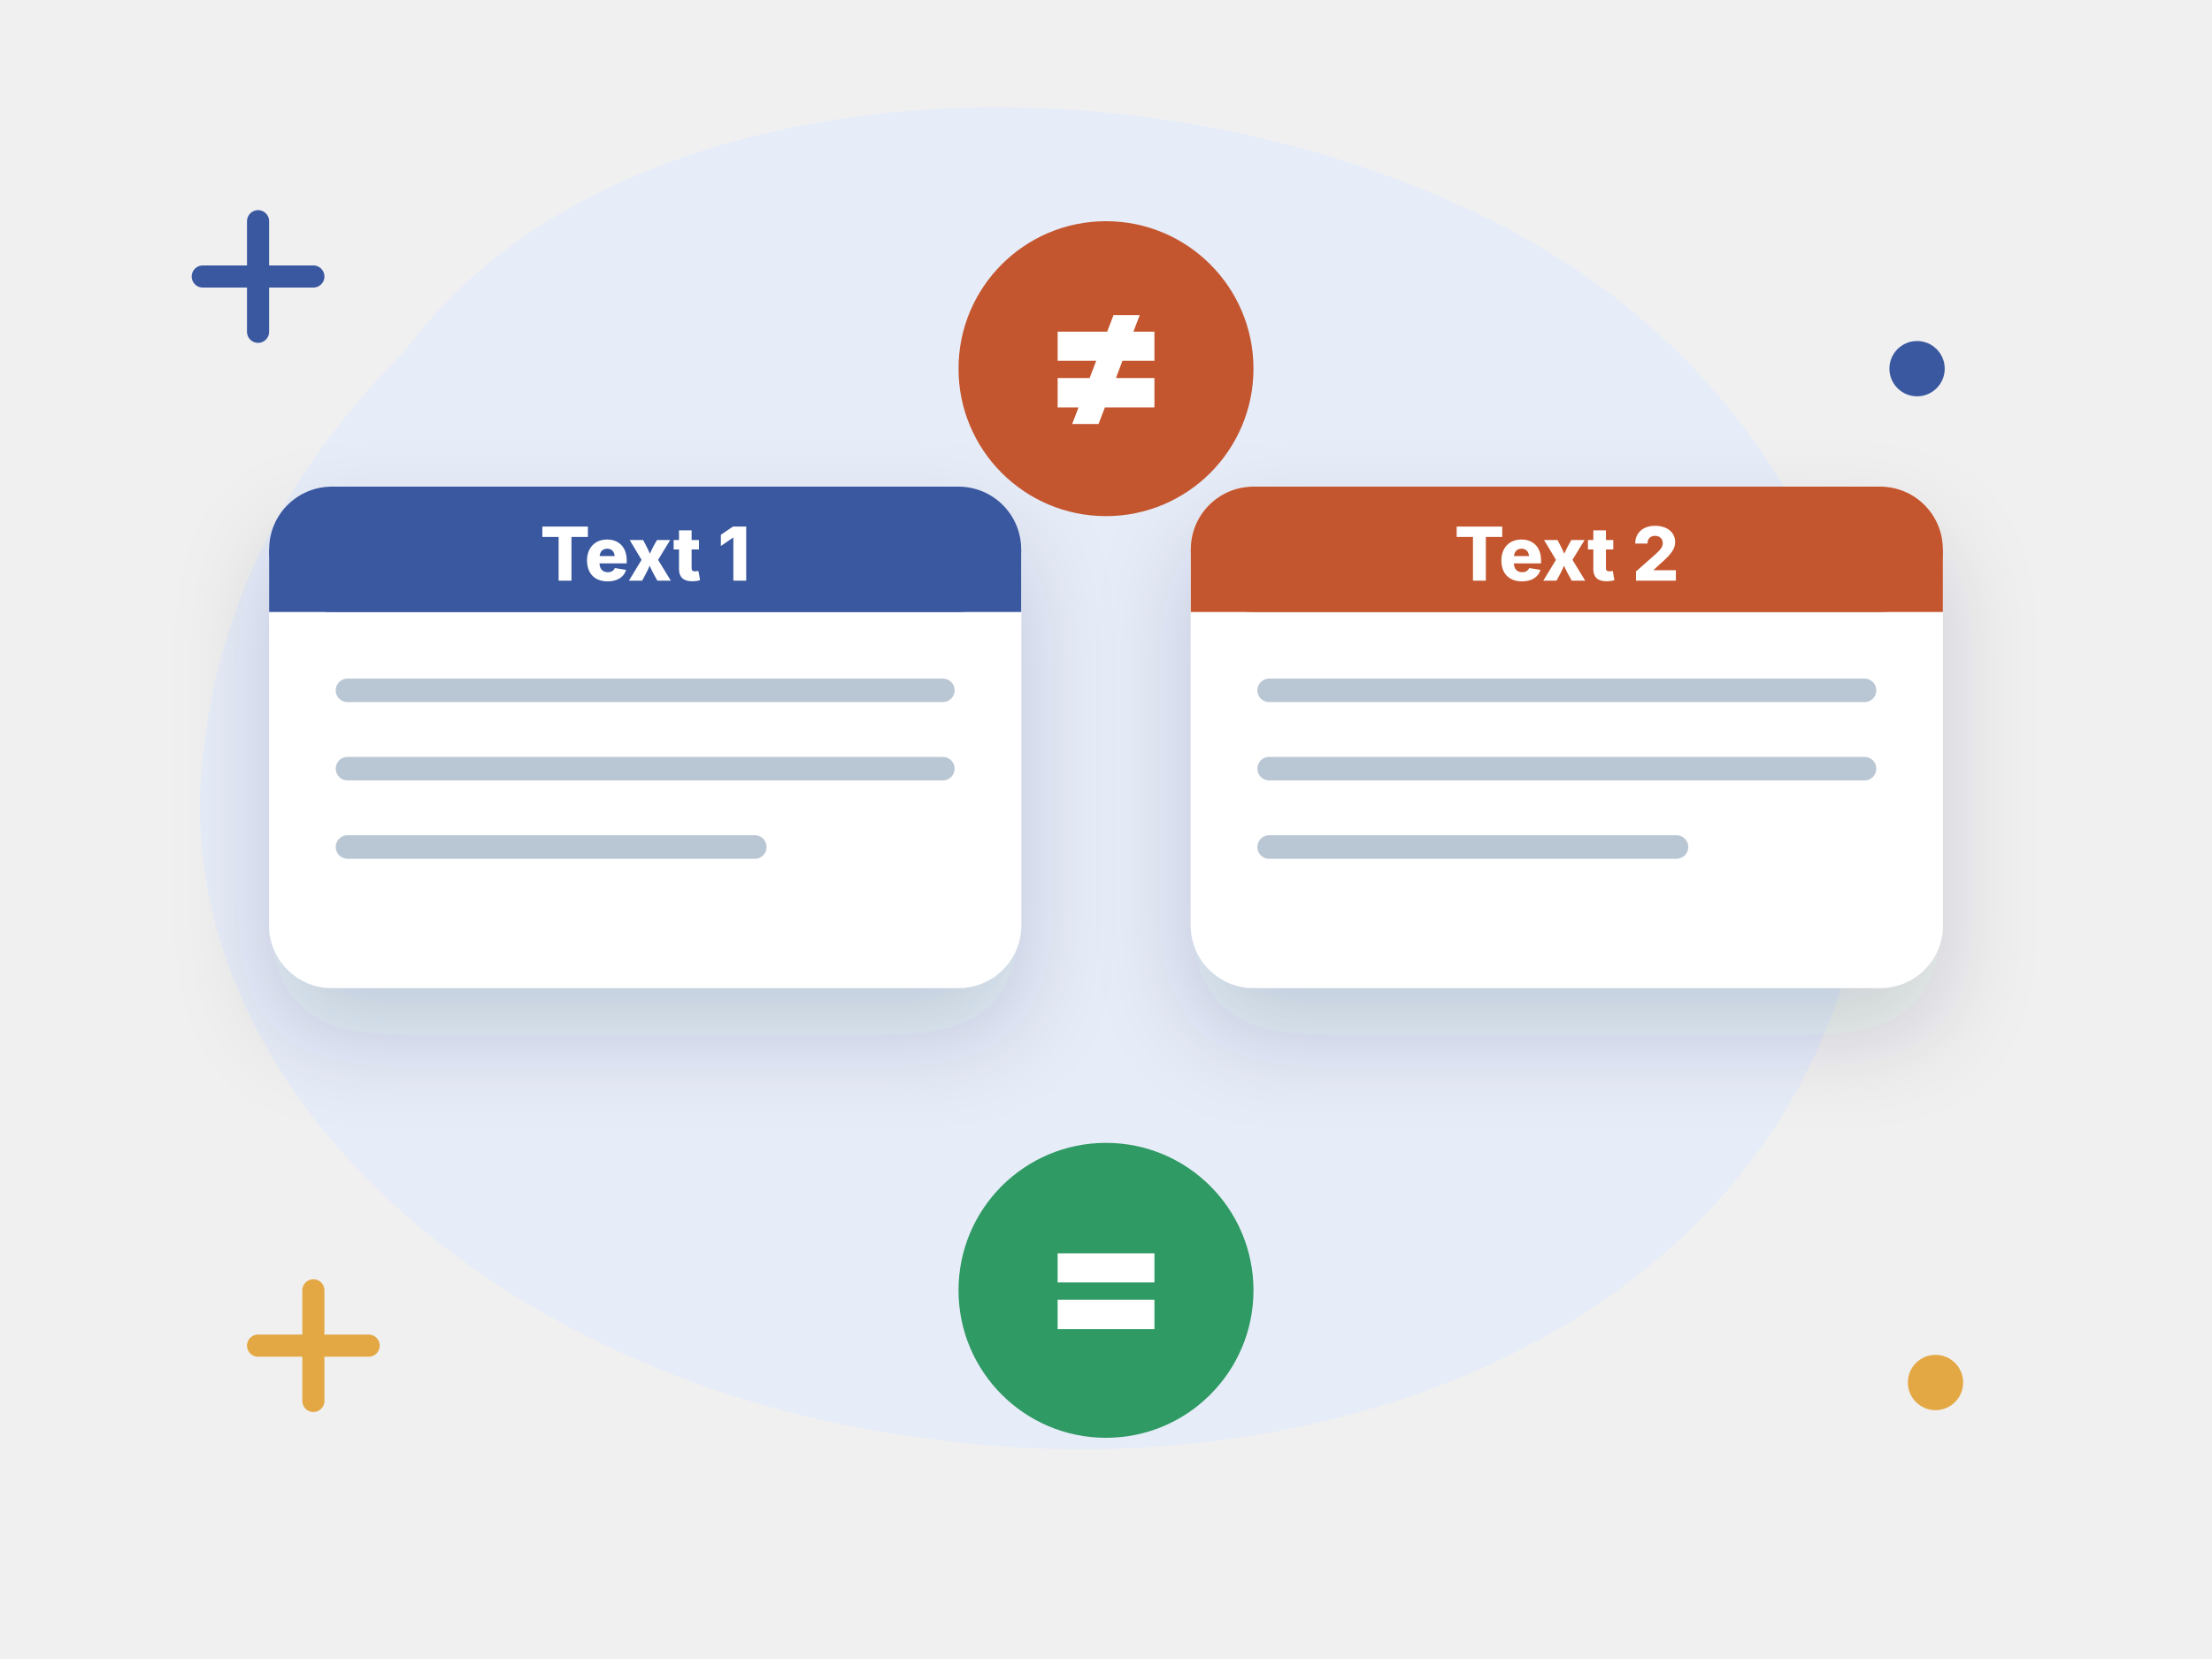
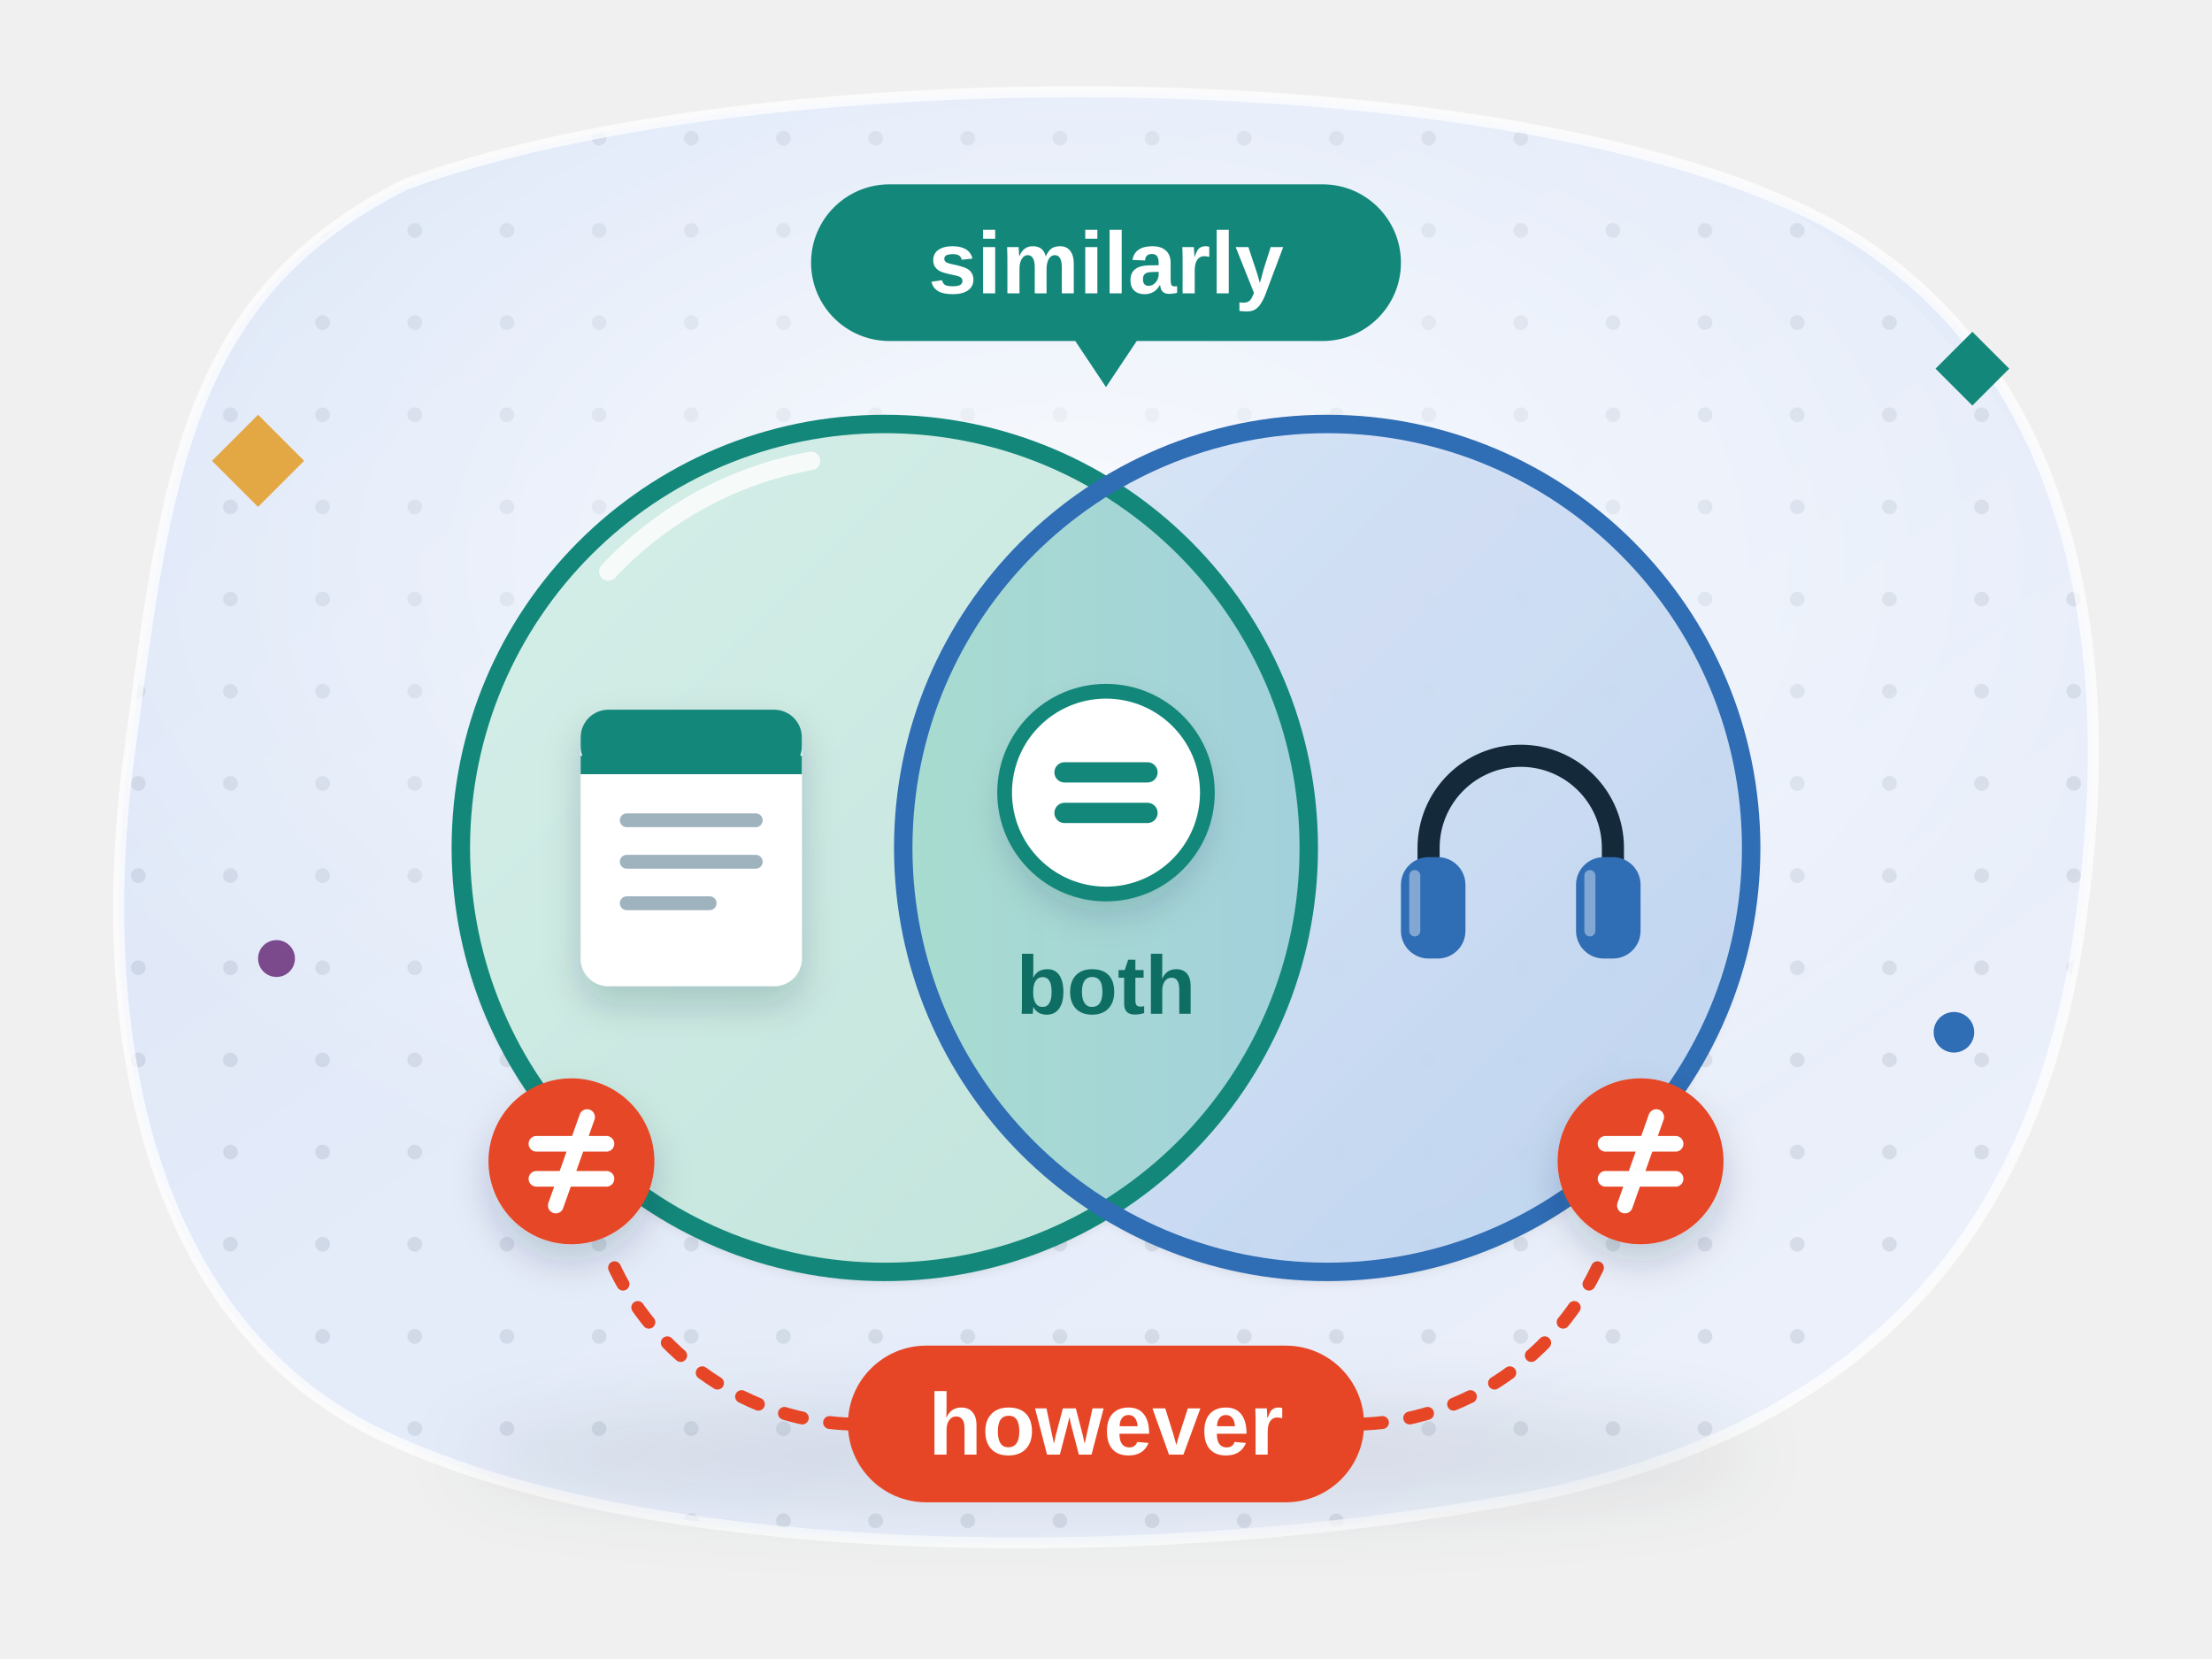
- <svg xmlns="http://www.w3.org/2000/svg" viewBox="0 0 240 180" fill="none" role="img" aria-label="Two source cards joined by similarity and difference signs">
-   <style>.fl{animation:fl 5s ease-in-out infinite;transform-box:fill-box;transform-origin:center}.f2{animation-delay:-1.7s}.f3{animation-delay:-3.3s}
- .tw{animation:tw 2.8s ease-in-out infinite;transform-box:fill-box;transform-origin:center}.t2{animation-delay:-1.4s}.t3{animation-delay:-.7s}
- .sp{animation:sp 9s linear infinite;transform-box:fill-box;transform-origin:center}.pu{animation:pu 2.2s ease-in-out infinite;transform-box:fill-box;transform-origin:center}
- .dr{stroke-dasharray:6 8;animation:dr 1.6s linear infinite}.bl{animation:bl 1.8s steps(1) infinite}.b2{animation-delay:-.6s}.b3{animation-delay:-1.2s}
- .sw{animation:sw 3s ease-in-out infinite;transform-box:fill-box;transform-origin:bottom center}
- .wv{animation:wv 2.7s ease-out infinite;opacity:.8;transform-box:fill-box;transform-origin:left center}.w2{animation-delay:.9s}.w3{animation-delay:1.8s}
- .ri{animation:ri 6s ease-in-out infinite;transform-box:fill-box;transform-origin:center}.r2{animation-delay:-2s}.r3{animation-delay:-4s}
- .eq{animation:eq 1.2s ease-in-out infinite;transform-box:fill-box;transform-origin:bottom}.e2{animation-delay:-.3s}.e3{animation-delay:-.6s}.e4{animation-delay:-.9s}
- .pb{animation:pb 8s linear infinite;transform-box:fill-box;transform-origin:left}
- @keyframes fl{0%,100%{transform:translateY(0)}50%{transform:translateY(-6px)}}@keyframes tw{0%,100%{opacity:.3;transform:scale(.7)}50%{opacity:1;transform:scale(1.05)}}
- @keyframes sp{to{transform:rotate(360deg)}}@keyframes pu{0%,100%{transform:scale(1)}15%{transform:scale(1.12)}30%{transform:scale(1)}}
- @keyframes dr{to{stroke-dashoffset:-28}}@keyframes bl{0%,100%{opacity:1}50%{opacity:.25}}@keyframes sw{50%{transform:rotate(6deg)}}
- @keyframes wv{0%{opacity:0;transform:scale(.6)}25%{opacity:.9}100%{opacity:0;transform:scale(1.4)}}
- @keyframes ri{0%{opacity:0;transform:translateY(8px)}20%,70%{opacity:.85}100%{opacity:0;transform:translateY(-22px)}}
- @keyframes eq{0%,100%{transform:scaleY(.35)}50%{transform:scaleY(1)}}@keyframes pb{from{transform:scaleX(.05)}to{transform:scaleX(1)}}
- @media (prefers-reduced-motion:reduce){*{animation:none!important}}</style>
+ <svg xmlns="http://www.w3.org/2000/svg" viewBox="0 0 240 180" fill="none" role="img" aria-label="Two overlapping circles, a text and a podcast: the shared middle is marked with an equals sign and the word both, labelled similarly; the outer parts carry not-equals badges, labelled however">
+   <style>
+ .mc2-tw { animation: mc2-tw 3.2s ease-in-out infinite; transform-box: fill-box; transform-origin: center; }
+ @keyframes mc2-tw { 0%, 100% { opacity: .35; transform: scale(.6); } 50% { opacity: 1; transform: scale(1); } }
+ .mc2-fl { animation: mc2-fl 6s ease-in-out infinite; }
+ .mc2-fl2 { animation: mc2-fl 7s ease-in-out -3.5s infinite; }
+ @keyframes mc2-fl { 50% { transform: translateY(-3px); } }
+ .mc2-flow { stroke-dasharray: 3 4; animation: mc2-flow 1.4s linear infinite; }
+ @keyframes mc2-flow { to { stroke-dashoffset: -14; } }
+ 
+ @media (prefers-reduced-motion: reduce) { * { animation: none !important; } }
+ </style>
  <defs>
-     <filter id="s" x="-30%" y="-30%" width="160%" height="170%">
-       <feDropShadow dx="0" dy="6" stdDeviation="6" flood-color="#14293a" flood-opacity=".16" />
+     <linearGradient id="mc2-bg" x1="0" y1="0" x2="1" y2="1">
+       <stop offset="0" stop-color="#dbe5f7" />
+       <stop offset="1" stop-color="#eef2fb" />
+     </linearGradient>
+     <clipPath id="mc2-clip">
+       <path d="M44 20C82 6 164 6 198 24c26 14 32 44 28 74-4 34-22 56-58 64-40 8-96 8-126-6C16 144 10 112 14 82c4-30 6-50 30-62z" />
+     </clipPath>
+     <pattern id="mc2-dots" width="10" height="10" patternUnits="userSpaceOnUse">
+       <circle cx="5" cy="5" r="0.8" fill="#14293a" fill-opacity="0.09" />
+     </pattern>
+     <radialGradient id="mc2-glow" cx=".5" cy=".42" r=".55">
+       <stop offset="0" stop-color="#fff" stop-opacity=".75" />
+       <stop offset="1" stop-color="#fff" stop-opacity="0" />
+     </radialGradient>
+     <filter id="mc2-sh" x="-25%" y="-25%" width="150%" height="170%">
+       <feDropShadow dx="0" dy="4" stdDeviation="4" flood-color="#14293a" flood-opacity=".16" />
+       <feDropShadow dx="0" dy="1" stdDeviation=".6" flood-color="#14293a" flood-opacity=".12" />
    </filter>
+     <filter id="mc2-sh2" x="-30%" y="-30%" width="160%" height="170%">
+       <feDropShadow dx="0" dy="2" stdDeviation="2" flood-color="#14293a" flood-opacity=".18" />
+     </filter>
+     <filter id="mc2-blur" x="-20%" y="-60%" width="140%" height="220%">
+       <feGaussianBlur stdDeviation="4" />
+     </filter>
+     <linearGradient id="mc2-paper" x1="0" y1="0" x2="0" y2="1">
+       <stop offset="0" stop-color="#fff" />
+       <stop offset="1" stop-color="#fbf7ef" />
+     </linearGradient>
+     <linearGradient id="mc2-shine" x1="0" y1="0" x2="0" y2="1">
+       <stop offset="0" stop-color="#fff" stop-opacity=".55" />
+       <stop offset="1" stop-color="#fff" stop-opacity="0" />
+     </linearGradient>
+     <linearGradient id="mc2-l" x1="0" y1="0" x2="1" y2="1">
+       <stop offset="0" stop-color="#d6efe9" />
+       <stop offset="1" stop-color="#bfe3da" />
+     </linearGradient>
+     <linearGradient id="mc2-r" x1="0" y1="0" x2="1" y2="1">
+       <stop offset="0" stop-color="#d9e6f7" />
+       <stop offset="1" stop-color="#bcd2ef" />
+     </linearGradient>
+     <linearGradient id="mc2-mid" x1="0" y1="0" x2="1" y2="0">
+       <stop offset="0" stop-color="#a8dccf" />
+       <stop offset="1" stop-color="#9cc4ea" />
+     </linearGradient>
+     <clipPath id="mc2-lc">
+       <circle cx="96" cy="92" r="46" />
+     </clipPath>
  </defs>
-   <path transform="scale(1.0 1.0)" d="M44 38c22-30 78-34 118-14 34 17 50 54 36 88-14 34-56 50-98 44C54 150 18 118 22 82c2-18 10-32 22-44z" fill="#e6ecf8" />
-   <path class="tw" d="M22 30h12m-6-6v12" stroke="#3a58a0" stroke-width="2.4" stroke-linecap="round" />
-   <circle class="tw t2" cx="210" cy="150" r="3" fill="#e3a843" />
-   <circle class="tw" cx="208" cy="40" r="3" fill="#3a58a0" />
-   <path class="tw t2" d="M28 146h12m-6-6v12" stroke="#e3a843" stroke-width="2.4" stroke-linecap="round" />
-   <g transform="translate(70 80) scale(0.85)">
-     <rect x="-48.0" y="-32.0" width="96" height="64" rx="8" fill="#fff" filter="url(#s)" />
-     <rect x="-48.0" y="-32.0" width="96" height="16" rx="8" fill="#3a58a0" />
-     <rect x="-48.0" y="-24.0" width="96" height="8" fill="#3a58a0" />
-     <text x="0" y="-20.0" font-family="Inter,Arial,sans-serif" font-size="9.5" font-weight="800" fill="#fff" text-anchor="middle">Text 1</text>
-     <path d="M-38.0 -6.0h76" stroke="#b9c6d3" stroke-width="3" stroke-linecap="round" />
-     <path d="M-38.0 4.0h76" stroke="#b9c6d3" stroke-width="3" stroke-linecap="round" />
-     <path d="M-38.0 14.0h52" stroke="#b9c6d3" stroke-width="3" stroke-linecap="round" />
+   <path d="M44 20C82 6 164 6 198 24c26 14 32 44 28 74-4 34-22 56-58 64-40 8-96 8-126-6C16 144 10 112 14 82c4-30 6-50 30-62z" fill="url(#mc2-bg)" />
+   <g clip-path="url(#mc2-clip)">
+     <rect width="240" height="180" fill="url(#mc2-dots)" />
+     <ellipse cx="116" cy="72" rx="110" ry="70" fill="url(#mc2-glow)" />
  </g>
-   <g transform="translate(170 80) scale(0.85)">
-     <rect x="-48.0" y="-32.0" width="96" height="64" rx="8" fill="#fff" filter="url(#s)" />
-     <rect x="-48.0" y="-32.0" width="96" height="16" rx="8" fill="#c4562f" />
-     <rect x="-48.0" y="-24.0" width="96" height="8" fill="#c4562f" />
-     <text x="0" y="-20.0" font-family="Inter,Arial,sans-serif" font-size="9.5" font-weight="800" fill="#fff" text-anchor="middle">Text 2</text>
-     <path d="M-38.0 -6.0h76" stroke="#b9c6d3" stroke-width="3" stroke-linecap="round" />
-     <path d="M-38.0 4.0h76" stroke="#b9c6d3" stroke-width="3" stroke-linecap="round" />
-     <path d="M-38.0 14.0h52" stroke="#b9c6d3" stroke-width="3" stroke-linecap="round" />
+   <path d="M44 20C82 6 164 6 198 24c26 14 32 44 28 74-4 34-22 56-58 64-40 8-96 8-126-6C16 144 10 112 14 82c4-30 6-50 30-62z" fill="none" stroke="#fff" stroke-opacity=".7" stroke-width="1.2" />
+   <ellipse cx="120" cy="158" rx="70" ry="6" fill="#14293a" opacity=".1" filter="url(#mc2-blur)" />
+   <g filter="url(#mc2-sh)">
+     <circle cx="96" cy="92" r="46" fill="url(#mc2-l)" />
+     <circle cx="144" cy="92" r="46" fill="url(#mc2-r)" fill-opacity=".92" />
  </g>
-   <g class="pu">
-     <g transform="translate(120 140) scale(1)">
-       <circle r="16" fill="#2f9a63" />
-       <text x="0" y="6" font-family="Inter,Arial,sans-serif" font-size="20" font-weight="900" fill="#fff" text-anchor="middle">=</text>
-     </g>
+   <g clip-path="url(#mc2-lc)">
+     <circle cx="144" cy="92" r="46" fill="url(#mc2-mid)" />
  </g>
-   <g class="pu">
-     <g transform="translate(120 40) scale(1)">
-       <circle r="16" fill="#c4562f" />
-       <text x="0" y="6" font-family="Inter,Arial,sans-serif" font-size="20" font-weight="900" fill="#fff" text-anchor="middle">≠</text>
-     </g>
+   <circle cx="96" cy="92" r="46" stroke="#13887a" stroke-width="2" />
+   <circle cx="144" cy="92" r="46" stroke="#2f6db5" stroke-width="2" />
+   <path d="M66 62a40 40 0 0 1 22-12" stroke="#fff" stroke-opacity=".8" stroke-width="2" stroke-linecap="round" />
+   <g transform="translate(75 92)">
+     <rect x="-12" y="-15" width="24" height="30" rx="3" fill="#fff" filter="url(#mc2-sh2)" />
+     <rect x="-12" y="-15" width="24" height="7" rx="3" fill="#13887a" />
+     <rect x="-12" y="-10" width="24" height="2" fill="#13887a" />
+     <path d="M-7-3h14M-7 1.5h14M-7 6h9" stroke="#9fb3bf" stroke-width="1.5" stroke-linecap="round" />
  </g>
+   <g transform="translate(165 92)">
+     <path d="M-10 3v-3a10 10 0 0 1 20 0v3" stroke="#14293a" stroke-width="2.4" fill="none" stroke-linecap="round" />
+     <rect x="-13" y="1" width="7" height="11" rx="3" fill="#2f6db5" />
+     <rect x="6" y="1" width="7" height="11" rx="3" fill="#2f6db5" />
+     <path d="M-11.5 3v6M7.5 3v6" stroke="#fff" stroke-opacity=".4" stroke-width="1.2" stroke-linecap="round" />
+   </g>
+   <g transform="translate(120 86)">
+     <circle r="11" fill="#fff" filter="url(#mc2-sh2)" />
+     <circle r="11" stroke="#13887a" stroke-width="1.6" />
+     <path d="M-4.5-2.2h9M-4.5 2.2h9" stroke="#13887a" stroke-width="2.2" stroke-linecap="round" />
+   </g>
+   <text x="120" y="110" text-anchor="middle" font-family="'Helvetica Neue', Arial, sans-serif" font-size="9" font-weight="800" fill="#0f6e63">both</text>
+   <g class="mc2-fl">
+     <path d="M116 36l4 6 4-6z" fill="#13887a" />
+     <rect x="88" y="20" width="64" height="17" rx="8.5" fill="#13887a" />
+     <text x="120.0" y="31.825" text-anchor="middle" font-family="'Helvetica Neue', Arial, sans-serif" font-size="9.5" font-weight="800" fill="#fff">similarly</text>
+   </g>
+   <g class="mc2-fl2">
+     <rect x="92" y="146" width="56" height="17" rx="8.5" fill="#e64626" />
+     <text x="120.0" y="157.825" text-anchor="middle" font-family="'Helvetica Neue', Arial, sans-serif" font-size="9.5" font-weight="800" fill="#fff">however</text>
+   </g>
+   <path d="M92 154.5C80 154 70 146 66 136M148 154.5C160 154 170 146 174 136" stroke="#e64626" stroke-width="1.4" stroke-dasharray="2 3" stroke-linecap="round" />
+   <g transform="translate(62 126)" filter="url(#mc2-sh2)">
+     <circle r="9" fill="#e64626" />
+     <path d="M-3.8-1.9h7.6M-3.8 1.9h7.6M1.7-4.8L-1.7 4.8" stroke="#fff" stroke-width="1.7" stroke-linecap="round" />
+   </g>
+   <g transform="translate(178 126)" filter="url(#mc2-sh2)">
+     <circle r="9" fill="#e64626" />
+     <path d="M-3.8-1.9h7.6M-3.8 1.9h7.6M1.7-4.8L-1.7 4.8" stroke="#fff" stroke-width="1.7" stroke-linecap="round" />
+   </g>
+   <path class="mc2-tw" d="M28 45C28.90 45.90 28.90 45.90 33 50C28.90 54.10 28.90 54.10 28 55C27.10 54.10 27.10 54.10 23 50C27.10 45.90 27.10 45.90 28 45z" fill="#e3a843" />
+   <path class="mc2-tw" style="animation-delay:-1.2s" d="M214 36C214.72 36.72 214.72 36.72 218 40C214.72 43.28 214.72 43.28 214 44C213.28 43.28 213.28 43.28 210 40C213.28 36.72 213.28 36.72 214 36z" fill="#13887a" />
+   <circle class="mc2-tw" style="animation-delay:-0.6s" cx="212" cy="112" r="2.2" fill="#2f6db5" />
+   <circle class="mc2-tw" style="animation-delay:-2s" cx="30" cy="104" r="2" fill="#7a4a8c" />
</svg>
